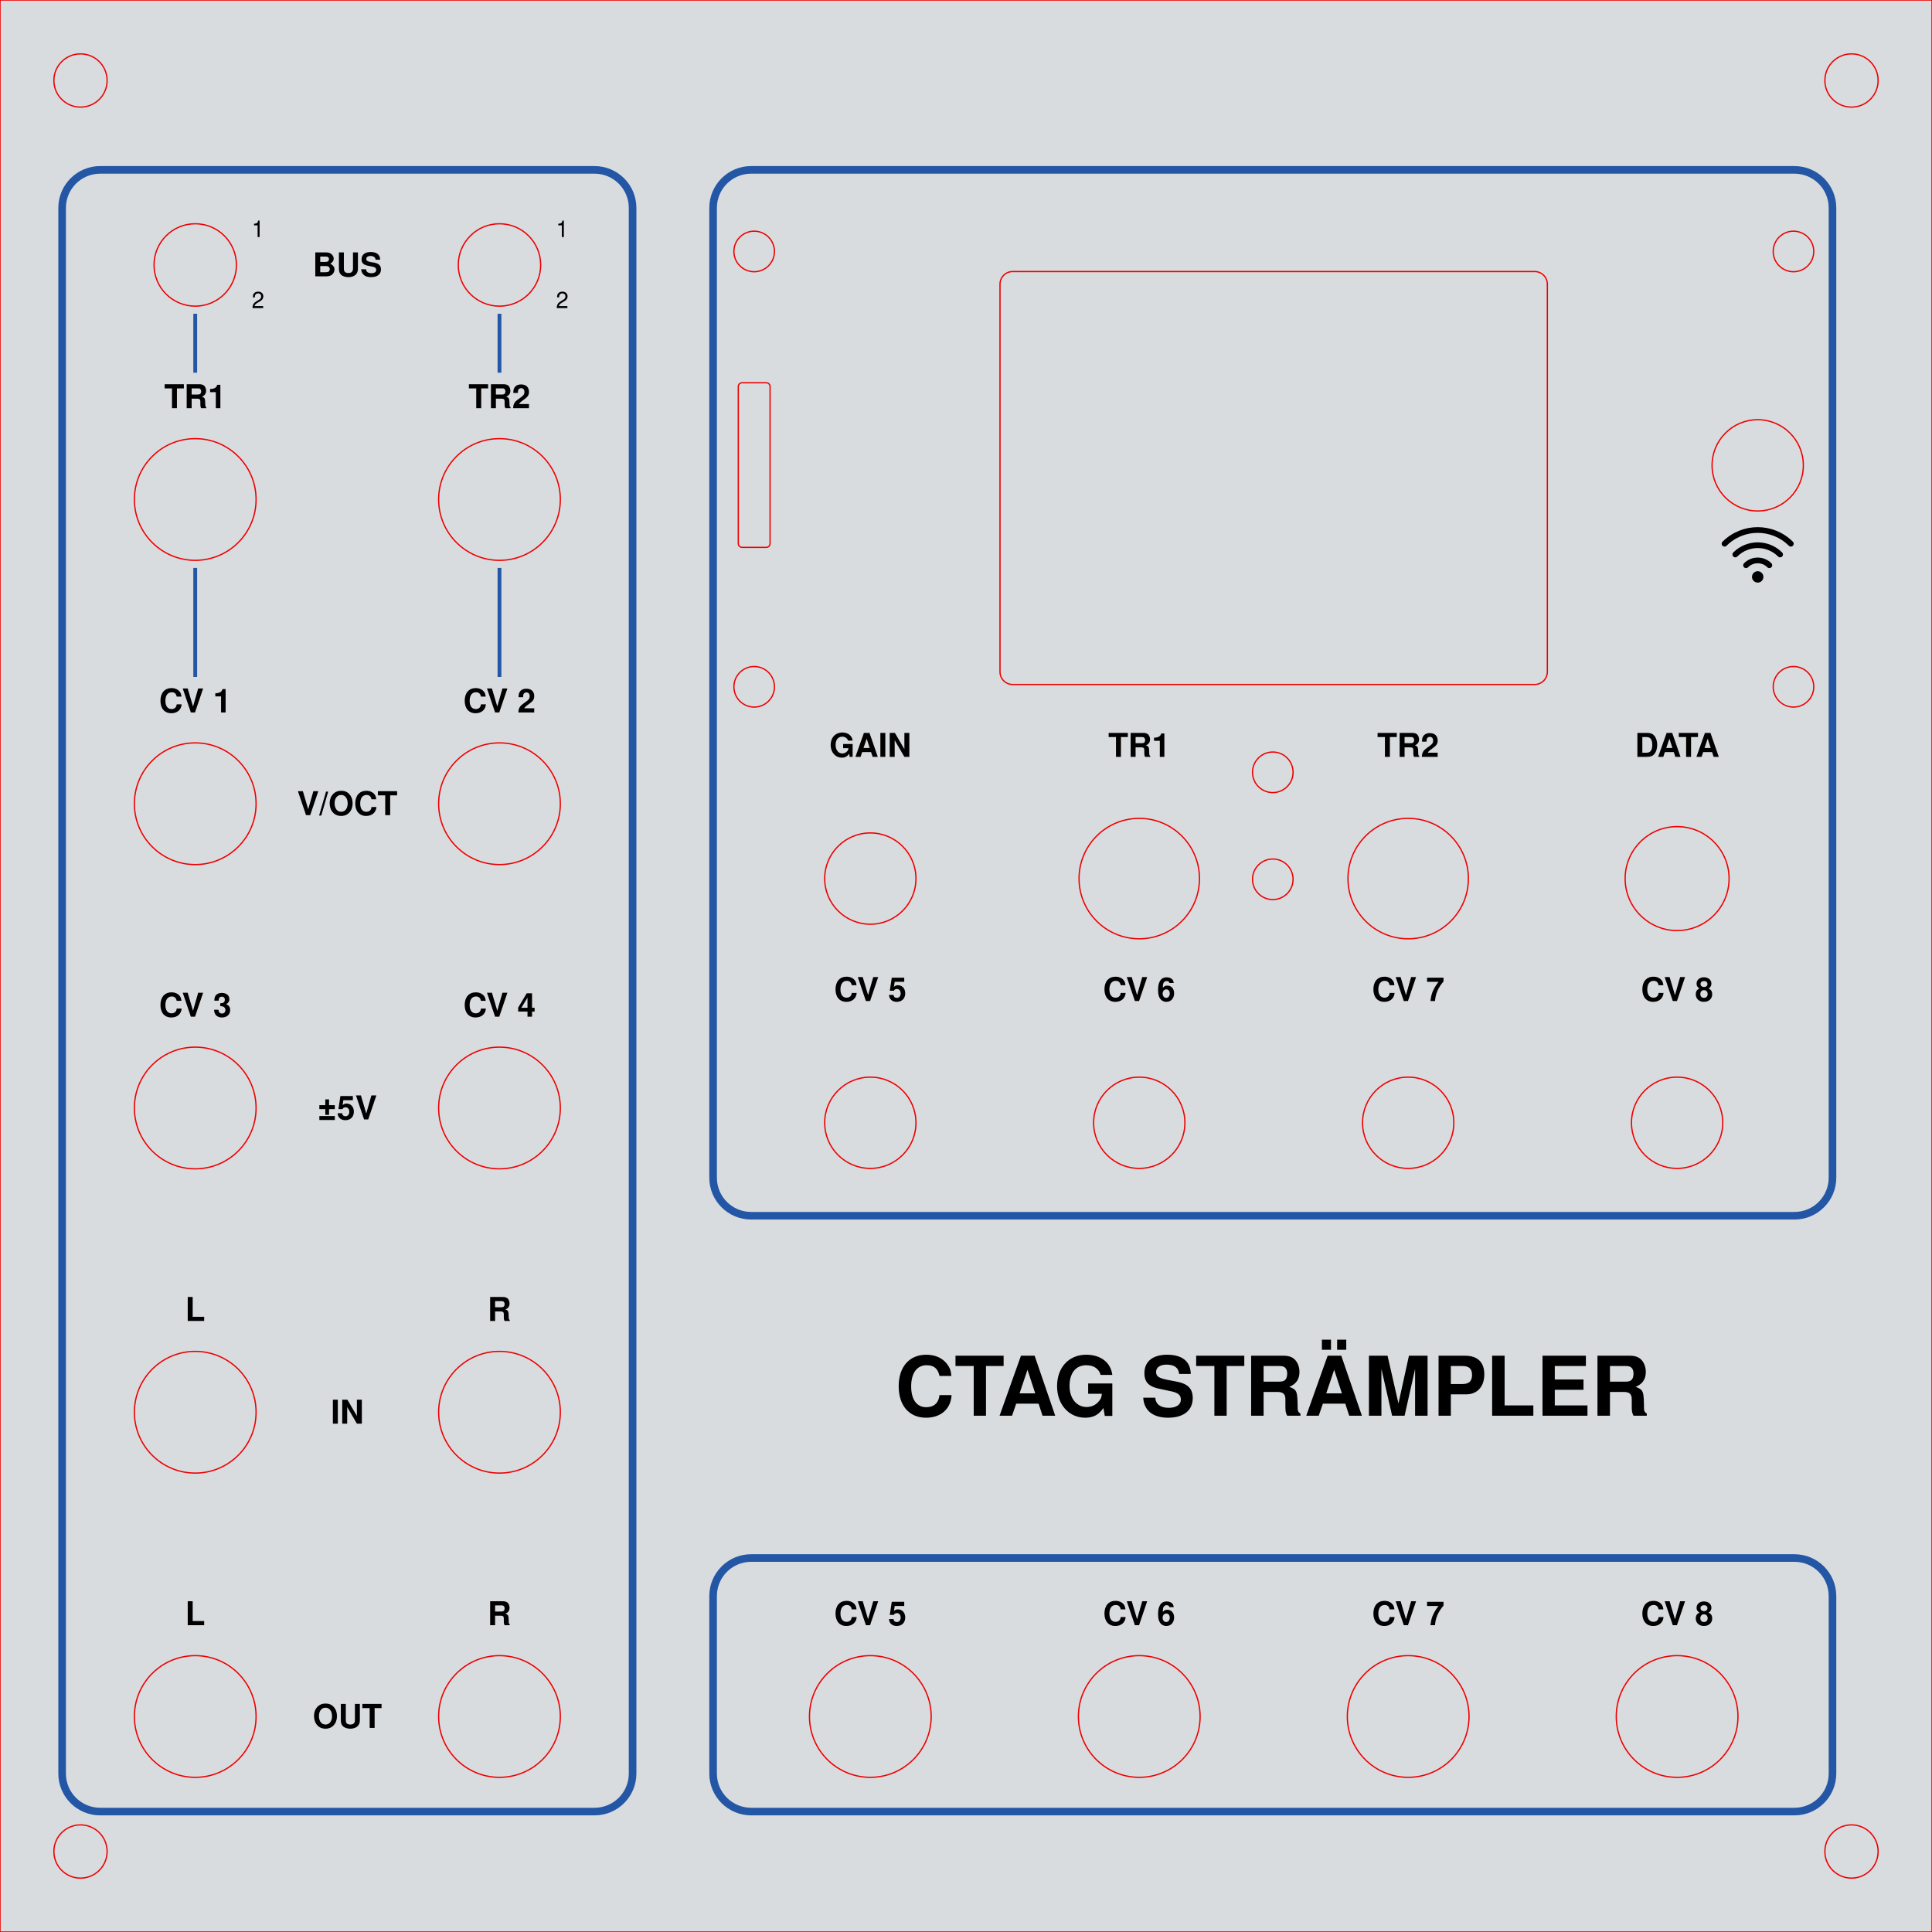
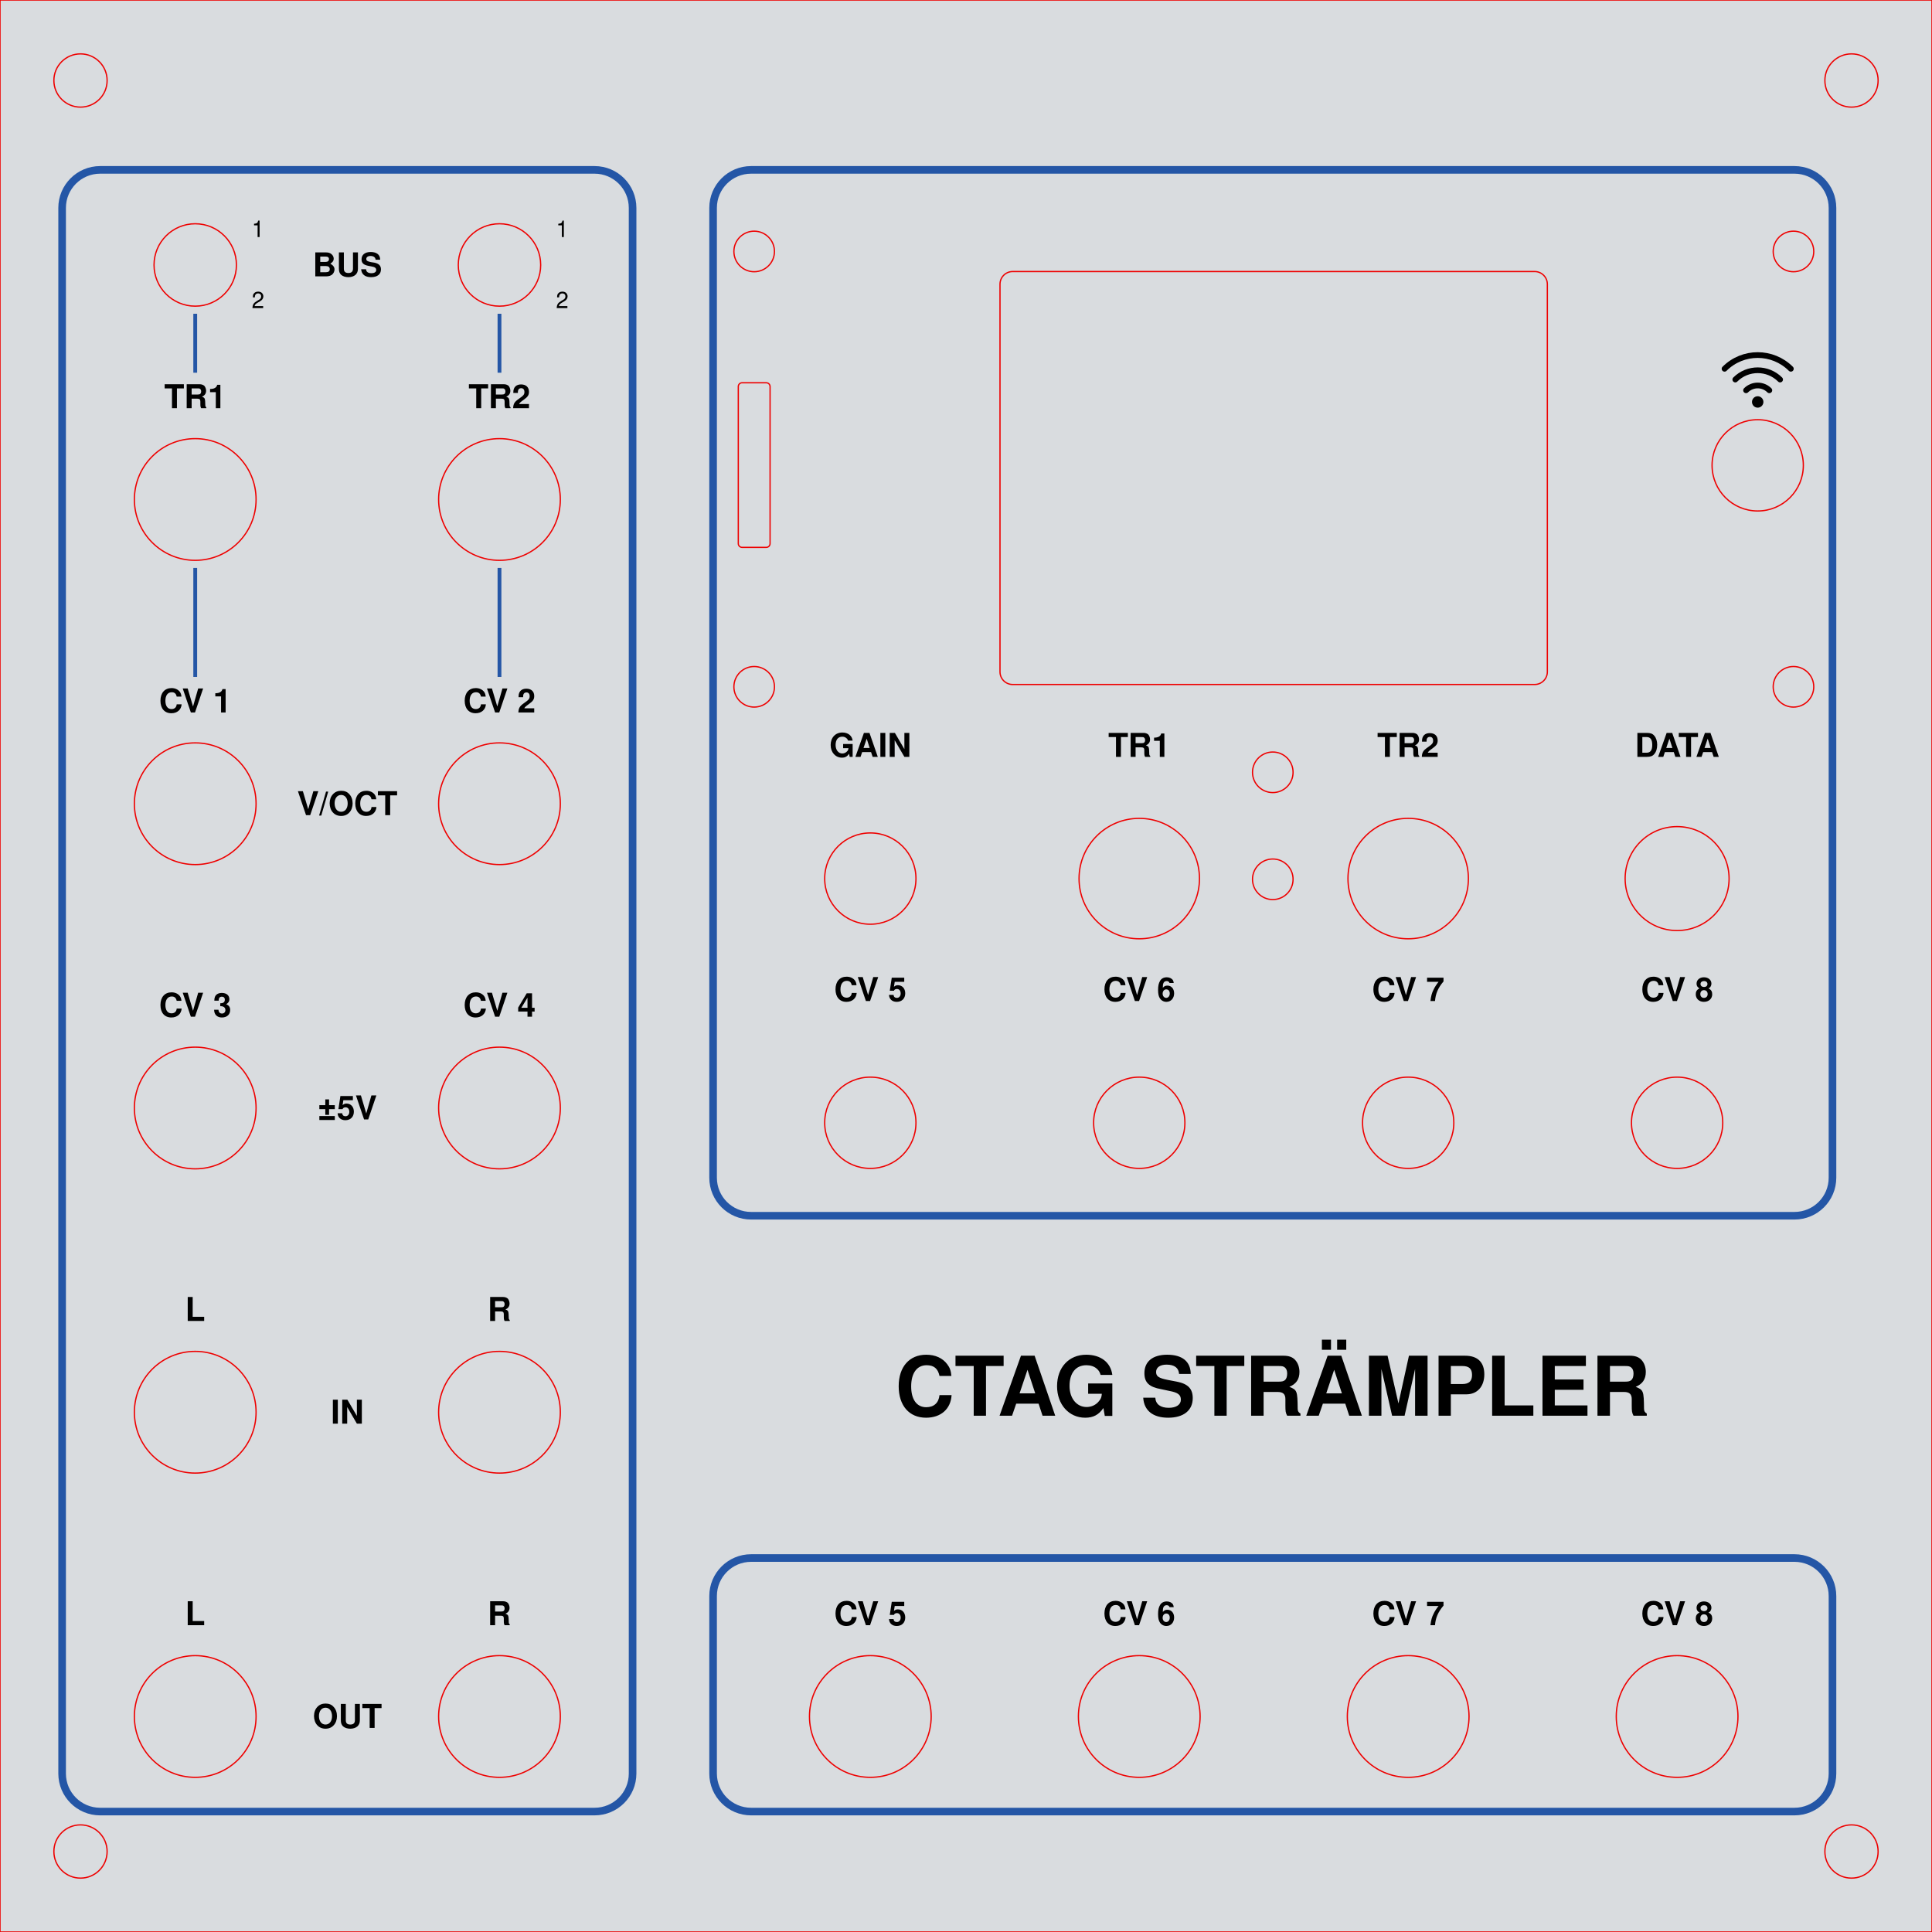
<svg xmlns="http://www.w3.org/2000/svg" width="152.4mm" height="152.4mm" viewBox="0 0 152.4 152.4">
  <rect width="100%" height="100%" fill="#d9dcdf" />
  <g id="ART">
    <text x="68.653" y="78.966" font-family="Helvetica, Arial, sans-serif" font-size="2.6" font-weight="bold" text-anchor="middle" fill="#000">CV 5</text>
    <text x="89.867" y="78.966" font-family="Helvetica, Arial, sans-serif" font-size="2.6" font-weight="bold" text-anchor="middle" fill="#000">CV 6</text>
    <text x="111.080" y="78.966" font-family="Helvetica, Arial, sans-serif" font-size="2.6" font-weight="bold" text-anchor="middle" fill="#000">CV 7</text>
    <text x="132.294" y="78.966" font-family="Helvetica, Arial, sans-serif" font-size="2.6" font-weight="bold" text-anchor="middle" fill="#000">CV 8</text>
    <text x="68.653" y="59.704" font-family="Helvetica, Arial, sans-serif" font-size="2.6" font-weight="bold" text-anchor="middle" fill="#000">GAIN</text>
    <text x="132.294" y="59.704" font-family="Helvetica, Arial, sans-serif" font-size="2.6" font-weight="bold" text-anchor="middle" fill="#000">DATA</text>
    <text x="89.867" y="59.704" font-family="Helvetica, Arial, sans-serif" font-size="2.6" font-weight="bold" text-anchor="middle" fill="#000">TR1</text>
    <text x="111.080" y="59.704" font-family="Helvetica, Arial, sans-serif" font-size="2.6" font-weight="bold" text-anchor="middle" fill="#000">TR2</text>
-     <circle cx="138.651" cy="45.507" r="0.45" fill="#000" />
-     <path d="M 139.570 44.588 A 1.300 1.300 0 0 0 137.732 44.588" fill="none" stroke="#000" stroke-width="0.45" stroke-linecap="round" />
-     <path d="M 140.419 43.739 A 2.500 2.500 0 0 0 136.883 43.739" fill="none" stroke="#000" stroke-width="0.45" stroke-linecap="round" />
-     <path d="M 141.267 42.891 A 3.700 3.700 0 0 0 136.035 42.891" fill="none" stroke="#000" stroke-width="0.45" stroke-linecap="round" />
+     <circle cx="138.651" cy="31.707" r="0.45" fill="#000" />
+     <path d="M 139.570 30.788 A 1.300 1.300 0 0 0 137.732 30.788" fill="none" stroke="#000" stroke-width="0.45" stroke-linecap="round" />
+     <path d="M 140.419 29.939 A 2.500 2.500 0 0 0 136.883 29.939" fill="none" stroke="#000" stroke-width="0.45" stroke-linecap="round" />
+     <path d="M 141.267 29.091 A 3.700 3.700 0 0 0 136.035 29.091" fill="none" stroke="#000" stroke-width="0.45" stroke-linecap="round" />
    <text x="15.400" y="32.200" font-family="Helvetica, Arial, sans-serif" font-size="2.6" font-weight="bold" text-anchor="middle" fill="#000">TR1</text>
    <text x="39.400" y="32.200" font-family="Helvetica, Arial, sans-serif" font-size="2.6" font-weight="bold" text-anchor="middle" fill="#000">TR2</text>
    <text x="15.400" y="56.200" font-family="Helvetica, Arial, sans-serif" font-size="2.6" font-weight="bold" text-anchor="middle" fill="#000">CV 1</text>
    <text x="39.400" y="56.200" font-family="Helvetica, Arial, sans-serif" font-size="2.6" font-weight="bold" text-anchor="middle" fill="#000">CV 2</text>
    <text x="15.400" y="80.200" font-family="Helvetica, Arial, sans-serif" font-size="2.6" font-weight="bold" text-anchor="middle" fill="#000">CV 3</text>
    <text x="39.400" y="80.200" font-family="Helvetica, Arial, sans-serif" font-size="2.6" font-weight="bold" text-anchor="middle" fill="#000">CV 4</text>
    <text x="15.400" y="104.200" font-family="Helvetica, Arial, sans-serif" font-size="2.6" font-weight="bold" text-anchor="middle" fill="#000">L</text>
    <text x="39.400" y="104.200" font-family="Helvetica, Arial, sans-serif" font-size="2.6" font-weight="bold" text-anchor="middle" fill="#000">R</text>
    <text x="15.400" y="128.200" font-family="Helvetica, Arial, sans-serif" font-size="2.6" font-weight="bold" text-anchor="middle" fill="#000">L</text>
    <text x="39.400" y="128.200" font-family="Helvetica, Arial, sans-serif" font-size="2.6" font-weight="bold" text-anchor="middle" fill="#000">R</text>
    <text x="68.653" y="128.200" font-family="Helvetica, Arial, sans-serif" font-size="2.6" font-weight="bold" text-anchor="middle" fill="#000">CV 5</text>
    <text x="89.867" y="128.200" font-family="Helvetica, Arial, sans-serif" font-size="2.6" font-weight="bold" text-anchor="middle" fill="#000">CV 6</text>
    <text x="111.080" y="128.200" font-family="Helvetica, Arial, sans-serif" font-size="2.6" font-weight="bold" text-anchor="middle" fill="#000">CV 7</text>
    <text x="132.294" y="128.200" font-family="Helvetica, Arial, sans-serif" font-size="2.6" font-weight="bold" text-anchor="middle" fill="#000">CV 8</text>
    <text x="27.400" y="64.300" font-family="Helvetica, Arial, sans-serif" font-size="2.6" font-weight="bold" text-anchor="middle" fill="#000">V/OCT</text>
    <text x="27.400" y="88.300" font-family="Helvetica, Arial, sans-serif" font-size="2.6" font-weight="bold" text-anchor="middle" fill="#000">±5V</text>
    <text x="27.400" y="112.300" font-family="Helvetica, Arial, sans-serif" font-size="2.6" font-weight="bold" text-anchor="middle" fill="#000">IN</text>
    <text x="27.400" y="136.300" font-family="Helvetica, Arial, sans-serif" font-size="2.6" font-weight="bold" text-anchor="middle" fill="#000">OUT</text>
    <text x="19.850" y="18.700" font-family="Helvetica, Arial, sans-serif" font-size="1.8" font-weight="normal" text-anchor="start" fill="#000">1</text>
    <text x="19.850" y="24.300" font-family="Helvetica, Arial, sans-serif" font-size="1.8" font-weight="normal" text-anchor="start" fill="#000">2</text>
    <line x1="15.400" y1="24.750" x2="15.400" y2="29.400" stroke="#2456A6" stroke-width="0.3" />
    <line x1="15.400" y1="44.800" x2="15.400" y2="53.400" stroke="#2456A6" stroke-width="0.3" />
    <text x="43.850" y="18.700" font-family="Helvetica, Arial, sans-serif" font-size="1.8" font-weight="normal" text-anchor="start" fill="#000">1</text>
    <text x="43.850" y="24.300" font-family="Helvetica, Arial, sans-serif" font-size="1.8" font-weight="normal" text-anchor="start" fill="#000">2</text>
    <line x1="39.400" y1="24.750" x2="39.400" y2="29.400" stroke="#2456A6" stroke-width="0.3" />
    <line x1="39.400" y1="44.800" x2="39.400" y2="53.400" stroke="#2456A6" stroke-width="0.3" />
    <text x="27.400" y="21.800" font-family="Helvetica, Arial, sans-serif" font-size="2.6" font-weight="bold" text-anchor="middle" fill="#000">BUS</text>
    <rect x="56.250" y="13.400" width="88.300" height="82.500" rx="3.000" fill="none" stroke="#2456A6" stroke-width="0.6" />
    <rect x="56.250" y="122.900" width="88.300" height="20.000" rx="3.000" fill="none" stroke="#2456A6" stroke-width="0.6" />
    <text x="100.400" y="111.675" font-family="Helvetica, Arial, sans-serif" font-size="6.5" font-weight="bold" text-anchor="middle" fill="#000">CTAG STRÄMPLER</text>
    <rect x="4.900" y="13.400" width="45.000" height="129.500" rx="3.000" fill="none" stroke="#2456A6" stroke-width="0.6" />
  </g>
  <g id="CUT" fill="none" stroke="#e00" stroke-width="0.1">
    <rect x="0" y="0" width="152.4" height="152.4" />
    <circle cx="6.350" cy="146.050" r="2.100" />
    <circle cx="146.050" cy="146.050" r="2.100" />
    <circle cx="6.350" cy="6.350" r="2.100" />
    <circle cx="146.050" cy="6.350" r="2.100" />
    <circle cx="68.653" cy="88.566" r="3.600" />
    <circle cx="89.867" cy="88.566" r="3.600" />
    <circle cx="111.080" cy="88.566" r="3.600" />
    <circle cx="132.294" cy="88.566" r="3.600" />
    <circle cx="68.653" cy="69.304" r="3.600" />
    <circle cx="132.294" cy="69.304" r="4.100" />
    <circle cx="89.867" cy="69.304" r="4.750" />
    <circle cx="111.080" cy="69.304" r="4.750" />
    <circle cx="100.400" cy="69.360" r="1.600" />
    <circle cx="138.651" cy="36.707" r="3.600" />
    <circle cx="59.491" cy="54.176" r="1.600" />
    <circle cx="141.473" cy="54.176" r="1.600" />
    <circle cx="59.491" cy="19.835" r="1.600" />
    <circle cx="141.473" cy="19.835" r="1.600" />
    <circle cx="100.400" cy="60.921" r="1.600" />
    <rect x="78.882" y="21.419" width="43.176" height="32.576" rx="1.000" />
    <rect x="58.238" y="30.193" width="2.507" height="12.985" rx="0.300" />
    <circle cx="15.400" cy="39.400" r="4.800" />
    <circle cx="39.400" cy="39.400" r="4.800" />
    <circle cx="15.400" cy="63.400" r="4.800" />
    <circle cx="39.400" cy="63.400" r="4.800" />
    <circle cx="15.400" cy="87.400" r="4.800" />
    <circle cx="39.400" cy="87.400" r="4.800" />
    <circle cx="15.400" cy="111.400" r="4.800" />
    <circle cx="39.400" cy="111.400" r="4.800" />
    <circle cx="15.400" cy="135.400" r="4.800" />
    <circle cx="39.400" cy="135.400" r="4.800" />
    <circle cx="68.653" cy="135.400" r="4.800" />
    <circle cx="89.867" cy="135.400" r="4.800" />
    <circle cx="111.080" cy="135.400" r="4.800" />
    <circle cx="132.294" cy="135.400" r="4.800" />
    <circle cx="15.400" cy="20.900" r="3.250" />
    <circle cx="39.400" cy="20.900" r="3.250" />
  </g>
</svg>
